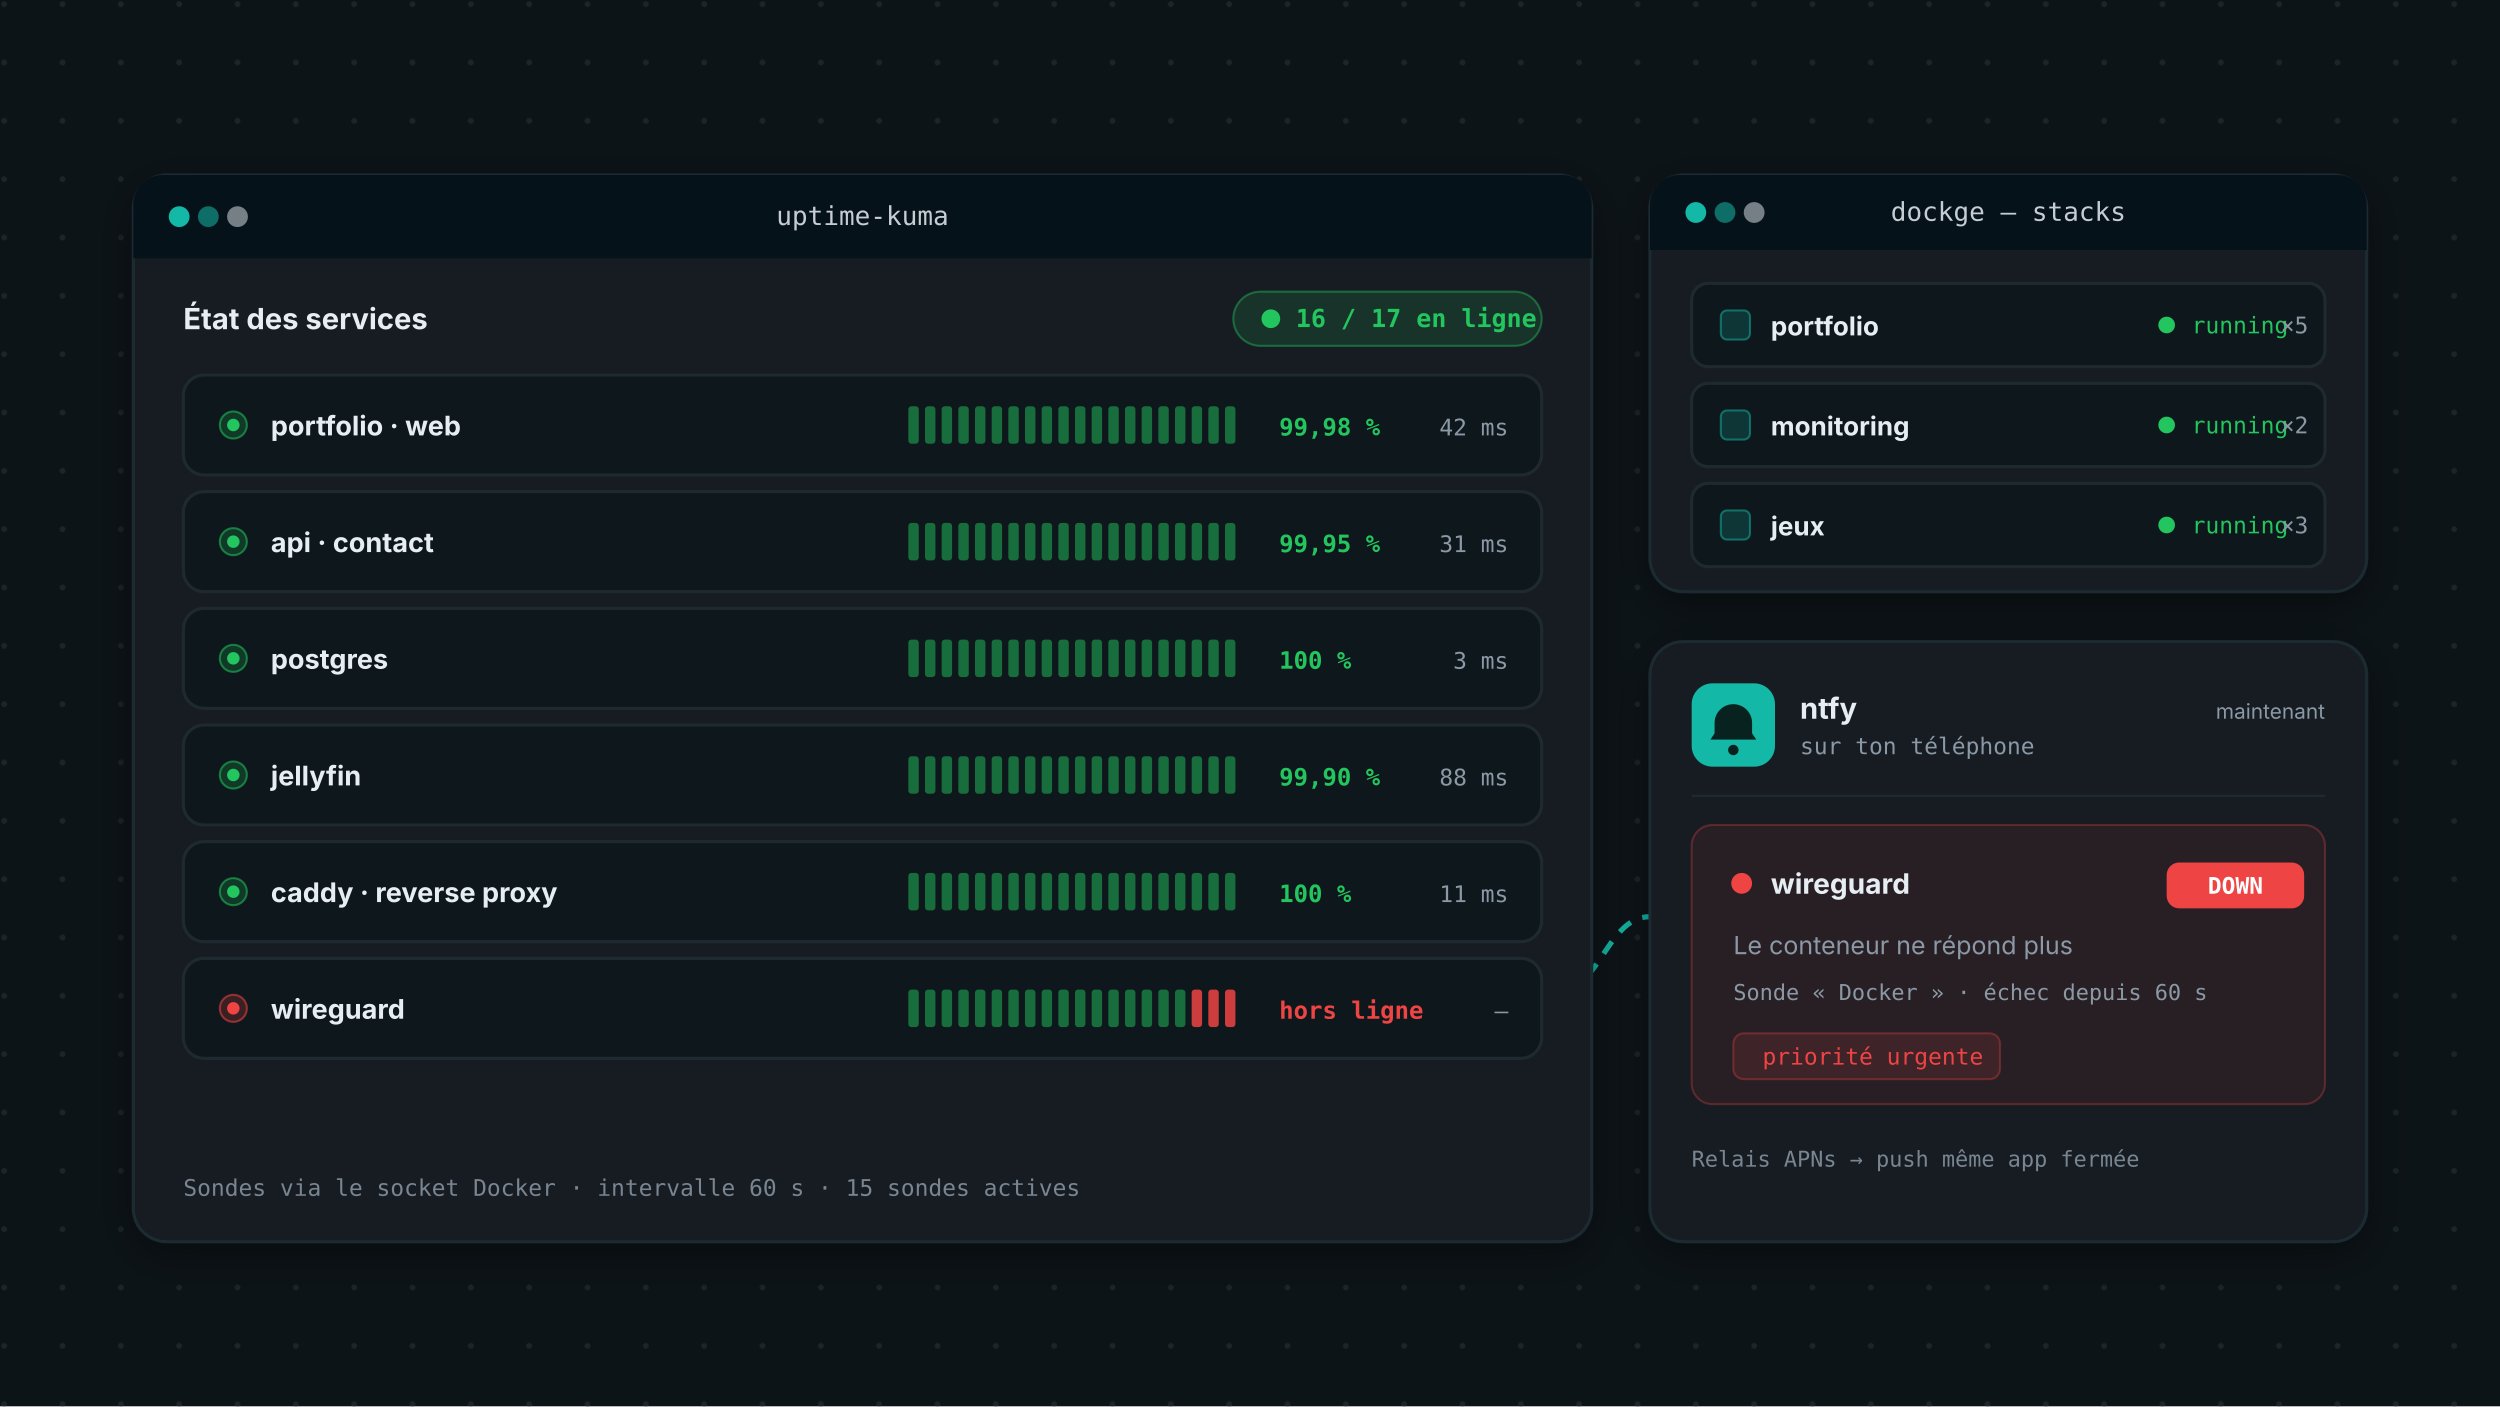
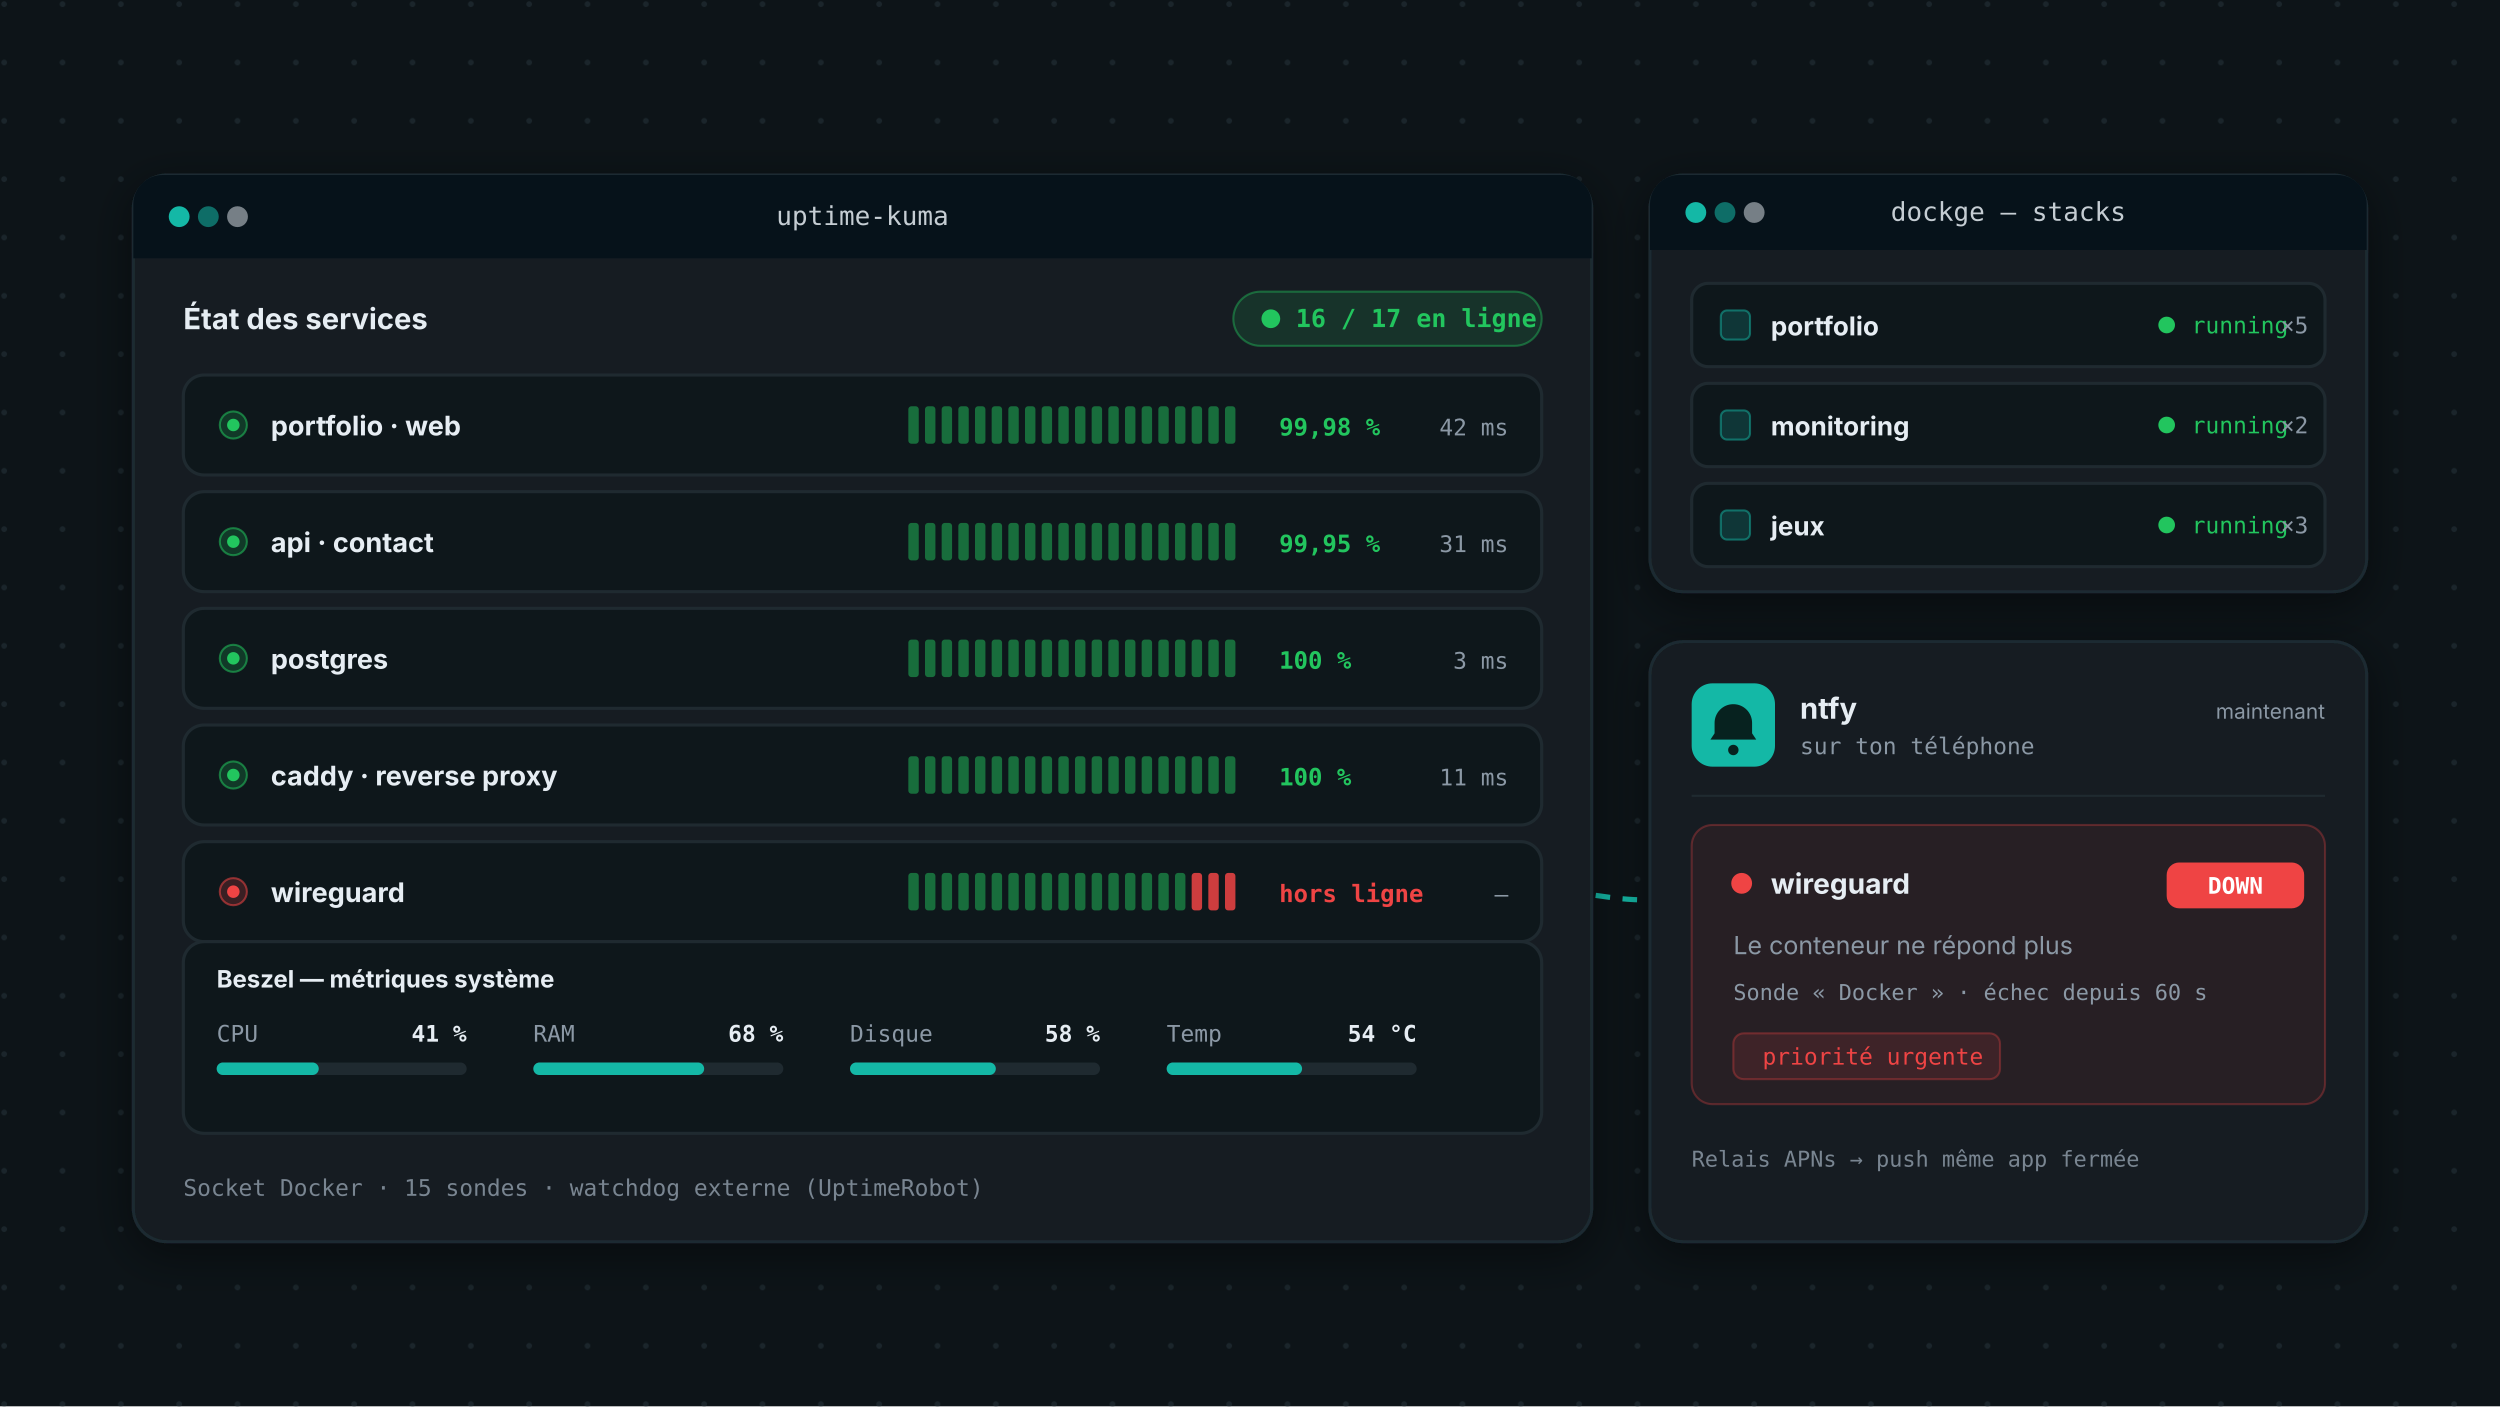
<svg xmlns="http://www.w3.org/2000/svg" width="1200" height="675" viewBox="0 0 1200 675" font-family="'Inter', system-ui, -apple-system, 'Segoe UI', Arial, sans-serif">
  <defs>
    <pattern id="monitoring-dark-fr-dots" width="28" height="28" patternUnits="userSpaceOnUse">
      <circle cx="2" cy="2" r="1.4" fill="#1f2a30" fill-opacity="0.8" />
    </pattern>
    <filter id="monitoring-dark-fr-sh" x="-20%" y="-20%" width="140%" height="160%">
      <feDropShadow dx="0" dy="6" stdDeviation="11" flood-color="#000000" flood-opacity="0.45" />
    </filter>
  </defs>
  <rect width="1200" height="675" fill="#0d1418" />
  <rect width="1200" height="675" fill="url(#monitoring-dark-fr-dots)" />
-   <path d="M740 480 C 768 480, 770 440, 792 440" stroke="#14b8a6" stroke-width="2.5" stroke-dasharray="7 6" fill="none" />
+   <path d="M740 428 C 766 428, 770 432, 792 432" stroke="#14b8a6" stroke-width="2.5" stroke-dasharray="7 6" fill="none" />
  <g filter="url(#monitoring-dark-fr-sh)">
    <rect x="64" y="84" width="700" height="512" rx="16" fill="#121c20" stroke="#1f2a30" stroke-width="1.5" />
  </g>
  <path d="M64 98 a14 14 0 0 1 14 -14 h672 a14 14 0 0 1 14 14 v26 h-700 z" fill="#06121a" />
  <circle cx="86" cy="104" r="5" fill="#14b8a6" />
  <circle cx="100" cy="104" r="5" fill="#14b8a6" fill-opacity="0.55" />
  <circle cx="114" cy="104" r="5" fill="#e6edf3" fill-opacity="0.5" />
  <text x="414" y="108" font-size="12.5" fill="#e6edf3" fill-opacity="0.85" font-weight="normal" font-family="'JetBrains Mono', ui-monospace, SFMono-Regular, Menlo, Consolas, monospace" text-anchor="middle">uptime-kuma</text>
  <text x="88" y="158" font-size="14" fill="#e6edf3" font-weight="bold" font-family="'Inter', system-ui, -apple-system, 'Segoe UI', Arial, sans-serif">État des services</text>
  <rect x="592" y="140" width="148" height="26" rx="13" fill="#22c55e" fill-opacity="0.14" stroke="#22c55e" stroke-opacity="0.42" />
  <circle cx="610" cy="153" r="4.5" fill="#22c55e" />
  <text x="622" y="157" font-size="12" fill="#22c55e" font-weight="bold" font-family="'JetBrains Mono', ui-monospace, SFMono-Regular, Menlo, Consolas, monospace">16 / 17 en ligne</text>
  <g>
    <rect x="88" y="180" width="652" height="48" rx="10" fill="#0e171b" stroke="#1f2a30" stroke-width="1.5" />
  </g>
  <circle cx="112" cy="204" r="6.5" fill="#22c55e" fill-opacity="0.2" stroke="#22c55e" stroke-opacity="0.55" />
  <circle cx="112" cy="204" r="3" fill="#22c55e" />
  <text x="130" y="209" font-size="13" fill="#e6edf3" font-weight="bold" font-family="'Inter', system-ui, -apple-system, 'Segoe UI', Arial, sans-serif">portfolio · web</text>
  <rect x="436" y="195" width="5" height="18" rx="1.5" fill="#22c55e" fill-opacity="0.5" />
  <rect x="444" y="195" width="5" height="18" rx="1.5" fill="#22c55e" fill-opacity="0.5" />
  <rect x="452" y="195" width="5" height="18" rx="1.5" fill="#22c55e" fill-opacity="0.5" />
  <rect x="460" y="195" width="5" height="18" rx="1.5" fill="#22c55e" fill-opacity="0.5" />
  <rect x="468" y="195" width="5" height="18" rx="1.5" fill="#22c55e" fill-opacity="0.5" />
  <rect x="476" y="195" width="5" height="18" rx="1.5" fill="#22c55e" fill-opacity="0.5" />
  <rect x="484" y="195" width="5" height="18" rx="1.5" fill="#22c55e" fill-opacity="0.5" />
  <rect x="492" y="195" width="5" height="18" rx="1.5" fill="#22c55e" fill-opacity="0.5" />
  <rect x="500" y="195" width="5" height="18" rx="1.5" fill="#22c55e" fill-opacity="0.5" />
  <rect x="508" y="195" width="5" height="18" rx="1.5" fill="#22c55e" fill-opacity="0.5" />
  <rect x="516" y="195" width="5" height="18" rx="1.5" fill="#22c55e" fill-opacity="0.5" />
  <rect x="524" y="195" width="5" height="18" rx="1.5" fill="#22c55e" fill-opacity="0.5" />
  <rect x="532" y="195" width="5" height="18" rx="1.5" fill="#22c55e" fill-opacity="0.5" />
  <rect x="540" y="195" width="5" height="18" rx="1.5" fill="#22c55e" fill-opacity="0.5" />
  <rect x="548" y="195" width="5" height="18" rx="1.5" fill="#22c55e" fill-opacity="0.5" />
  <rect x="556" y="195" width="5" height="18" rx="1.5" fill="#22c55e" fill-opacity="0.5" />
  <rect x="564" y="195" width="5" height="18" rx="1.5" fill="#22c55e" fill-opacity="0.5" />
  <rect x="572" y="195" width="5" height="18" rx="1.5" fill="#22c55e" fill-opacity="0.5" />
  <rect x="580" y="195" width="5" height="18" rx="1.5" fill="#22c55e" fill-opacity="0.5" />
  <rect x="588" y="195" width="5" height="18" rx="1.5" fill="#22c55e" fill-opacity="0.5" />
  <text x="614" y="209" font-size="11.5" fill="#22c55e" font-weight="bold" font-family="'JetBrains Mono', ui-monospace, SFMono-Regular, Menlo, Consolas, monospace">99,98 %</text>
  <text x="724" y="209" font-size="11" fill="#8b98a5" font-weight="normal" font-family="'JetBrains Mono', ui-monospace, SFMono-Regular, Menlo, Consolas, monospace" text-anchor="end">42 ms</text>
  <g>
    <rect x="88" y="236" width="652" height="48" rx="10" fill="#0e171b" stroke="#1f2a30" stroke-width="1.5" />
  </g>
  <circle cx="112" cy="260" r="6.5" fill="#22c55e" fill-opacity="0.2" stroke="#22c55e" stroke-opacity="0.55" />
  <circle cx="112" cy="260" r="3" fill="#22c55e" />
  <text x="130" y="265" font-size="13" fill="#e6edf3" font-weight="bold" font-family="'Inter', system-ui, -apple-system, 'Segoe UI', Arial, sans-serif">api · contact</text>
  <rect x="436" y="251" width="5" height="18" rx="1.5" fill="#22c55e" fill-opacity="0.5" />
  <rect x="444" y="251" width="5" height="18" rx="1.5" fill="#22c55e" fill-opacity="0.5" />
  <rect x="452" y="251" width="5" height="18" rx="1.5" fill="#22c55e" fill-opacity="0.5" />
  <rect x="460" y="251" width="5" height="18" rx="1.5" fill="#22c55e" fill-opacity="0.5" />
  <rect x="468" y="251" width="5" height="18" rx="1.5" fill="#22c55e" fill-opacity="0.5" />
  <rect x="476" y="251" width="5" height="18" rx="1.5" fill="#22c55e" fill-opacity="0.5" />
  <rect x="484" y="251" width="5" height="18" rx="1.5" fill="#22c55e" fill-opacity="0.5" />
  <rect x="492" y="251" width="5" height="18" rx="1.5" fill="#22c55e" fill-opacity="0.5" />
  <rect x="500" y="251" width="5" height="18" rx="1.5" fill="#22c55e" fill-opacity="0.5" />
  <rect x="508" y="251" width="5" height="18" rx="1.5" fill="#22c55e" fill-opacity="0.5" />
  <rect x="516" y="251" width="5" height="18" rx="1.5" fill="#22c55e" fill-opacity="0.5" />
  <rect x="524" y="251" width="5" height="18" rx="1.5" fill="#22c55e" fill-opacity="0.5" />
  <rect x="532" y="251" width="5" height="18" rx="1.5" fill="#22c55e" fill-opacity="0.5" />
  <rect x="540" y="251" width="5" height="18" rx="1.5" fill="#22c55e" fill-opacity="0.5" />
  <rect x="548" y="251" width="5" height="18" rx="1.5" fill="#22c55e" fill-opacity="0.5" />
  <rect x="556" y="251" width="5" height="18" rx="1.5" fill="#22c55e" fill-opacity="0.5" />
  <rect x="564" y="251" width="5" height="18" rx="1.5" fill="#22c55e" fill-opacity="0.5" />
  <rect x="572" y="251" width="5" height="18" rx="1.5" fill="#22c55e" fill-opacity="0.5" />
  <rect x="580" y="251" width="5" height="18" rx="1.5" fill="#22c55e" fill-opacity="0.5" />
  <rect x="588" y="251" width="5" height="18" rx="1.5" fill="#22c55e" fill-opacity="0.5" />
  <text x="614" y="265" font-size="11.5" fill="#22c55e" font-weight="bold" font-family="'JetBrains Mono', ui-monospace, SFMono-Regular, Menlo, Consolas, monospace">99,95 %</text>
  <text x="724" y="265" font-size="11" fill="#8b98a5" font-weight="normal" font-family="'JetBrains Mono', ui-monospace, SFMono-Regular, Menlo, Consolas, monospace" text-anchor="end">31 ms</text>
  <g>
    <rect x="88" y="292" width="652" height="48" rx="10" fill="#0e171b" stroke="#1f2a30" stroke-width="1.5" />
  </g>
  <circle cx="112" cy="316" r="6.5" fill="#22c55e" fill-opacity="0.2" stroke="#22c55e" stroke-opacity="0.55" />
  <circle cx="112" cy="316" r="3" fill="#22c55e" />
  <text x="130" y="321" font-size="13" fill="#e6edf3" font-weight="bold" font-family="'Inter', system-ui, -apple-system, 'Segoe UI', Arial, sans-serif">postgres</text>
  <rect x="436" y="307" width="5" height="18" rx="1.5" fill="#22c55e" fill-opacity="0.5" />
  <rect x="444" y="307" width="5" height="18" rx="1.5" fill="#22c55e" fill-opacity="0.5" />
  <rect x="452" y="307" width="5" height="18" rx="1.5" fill="#22c55e" fill-opacity="0.5" />
  <rect x="460" y="307" width="5" height="18" rx="1.5" fill="#22c55e" fill-opacity="0.5" />
  <rect x="468" y="307" width="5" height="18" rx="1.5" fill="#22c55e" fill-opacity="0.5" />
  <rect x="476" y="307" width="5" height="18" rx="1.5" fill="#22c55e" fill-opacity="0.5" />
  <rect x="484" y="307" width="5" height="18" rx="1.5" fill="#22c55e" fill-opacity="0.5" />
  <rect x="492" y="307" width="5" height="18" rx="1.5" fill="#22c55e" fill-opacity="0.5" />
  <rect x="500" y="307" width="5" height="18" rx="1.5" fill="#22c55e" fill-opacity="0.5" />
  <rect x="508" y="307" width="5" height="18" rx="1.5" fill="#22c55e" fill-opacity="0.5" />
  <rect x="516" y="307" width="5" height="18" rx="1.5" fill="#22c55e" fill-opacity="0.5" />
  <rect x="524" y="307" width="5" height="18" rx="1.5" fill="#22c55e" fill-opacity="0.5" />
  <rect x="532" y="307" width="5" height="18" rx="1.5" fill="#22c55e" fill-opacity="0.5" />
  <rect x="540" y="307" width="5" height="18" rx="1.5" fill="#22c55e" fill-opacity="0.5" />
  <rect x="548" y="307" width="5" height="18" rx="1.5" fill="#22c55e" fill-opacity="0.5" />
  <rect x="556" y="307" width="5" height="18" rx="1.5" fill="#22c55e" fill-opacity="0.5" />
  <rect x="564" y="307" width="5" height="18" rx="1.5" fill="#22c55e" fill-opacity="0.5" />
  <rect x="572" y="307" width="5" height="18" rx="1.5" fill="#22c55e" fill-opacity="0.5" />
  <rect x="580" y="307" width="5" height="18" rx="1.5" fill="#22c55e" fill-opacity="0.5" />
  <rect x="588" y="307" width="5" height="18" rx="1.5" fill="#22c55e" fill-opacity="0.5" />
  <text x="614" y="321" font-size="11.5" fill="#22c55e" font-weight="bold" font-family="'JetBrains Mono', ui-monospace, SFMono-Regular, Menlo, Consolas, monospace">100 %</text>
  <text x="724" y="321" font-size="11" fill="#8b98a5" font-weight="normal" font-family="'JetBrains Mono', ui-monospace, SFMono-Regular, Menlo, Consolas, monospace" text-anchor="end">3 ms</text>
  <g>
    <rect x="88" y="348" width="652" height="48" rx="10" fill="#0e171b" stroke="#1f2a30" stroke-width="1.5" />
  </g>
  <circle cx="112" cy="372" r="6.5" fill="#22c55e" fill-opacity="0.2" stroke="#22c55e" stroke-opacity="0.55" />
  <circle cx="112" cy="372" r="3" fill="#22c55e" />
-   <text x="130" y="377" font-size="13" fill="#e6edf3" font-weight="bold" font-family="'Inter', system-ui, -apple-system, 'Segoe UI', Arial, sans-serif">jellyfin</text>
+   <text x="130" y="377" font-size="13" fill="#e6edf3" font-weight="bold" font-family="'Inter', system-ui, -apple-system, 'Segoe UI', Arial, sans-serif">caddy · reverse proxy</text>
  <rect x="436" y="363" width="5" height="18" rx="1.5" fill="#22c55e" fill-opacity="0.5" />
  <rect x="444" y="363" width="5" height="18" rx="1.5" fill="#22c55e" fill-opacity="0.5" />
  <rect x="452" y="363" width="5" height="18" rx="1.5" fill="#22c55e" fill-opacity="0.5" />
  <rect x="460" y="363" width="5" height="18" rx="1.5" fill="#22c55e" fill-opacity="0.5" />
  <rect x="468" y="363" width="5" height="18" rx="1.5" fill="#22c55e" fill-opacity="0.5" />
  <rect x="476" y="363" width="5" height="18" rx="1.5" fill="#22c55e" fill-opacity="0.5" />
  <rect x="484" y="363" width="5" height="18" rx="1.5" fill="#22c55e" fill-opacity="0.5" />
  <rect x="492" y="363" width="5" height="18" rx="1.5" fill="#22c55e" fill-opacity="0.5" />
  <rect x="500" y="363" width="5" height="18" rx="1.5" fill="#22c55e" fill-opacity="0.5" />
  <rect x="508" y="363" width="5" height="18" rx="1.5" fill="#22c55e" fill-opacity="0.5" />
  <rect x="516" y="363" width="5" height="18" rx="1.5" fill="#22c55e" fill-opacity="0.5" />
  <rect x="524" y="363" width="5" height="18" rx="1.5" fill="#22c55e" fill-opacity="0.5" />
  <rect x="532" y="363" width="5" height="18" rx="1.5" fill="#22c55e" fill-opacity="0.5" />
  <rect x="540" y="363" width="5" height="18" rx="1.5" fill="#22c55e" fill-opacity="0.5" />
  <rect x="548" y="363" width="5" height="18" rx="1.5" fill="#22c55e" fill-opacity="0.5" />
  <rect x="556" y="363" width="5" height="18" rx="1.5" fill="#22c55e" fill-opacity="0.5" />
  <rect x="564" y="363" width="5" height="18" rx="1.5" fill="#22c55e" fill-opacity="0.5" />
  <rect x="572" y="363" width="5" height="18" rx="1.5" fill="#22c55e" fill-opacity="0.5" />
  <rect x="580" y="363" width="5" height="18" rx="1.5" fill="#22c55e" fill-opacity="0.5" />
  <rect x="588" y="363" width="5" height="18" rx="1.5" fill="#22c55e" fill-opacity="0.5" />
-   <text x="614" y="377" font-size="11.5" fill="#22c55e" font-weight="bold" font-family="'JetBrains Mono', ui-monospace, SFMono-Regular, Menlo, Consolas, monospace">99,90 %</text>
-   <text x="724" y="377" font-size="11" fill="#8b98a5" font-weight="normal" font-family="'JetBrains Mono', ui-monospace, SFMono-Regular, Menlo, Consolas, monospace" text-anchor="end">88 ms</text>
+   <text x="614" y="377" font-size="11.5" fill="#22c55e" font-weight="bold" font-family="'JetBrains Mono', ui-monospace, SFMono-Regular, Menlo, Consolas, monospace">100 %</text>
+   <text x="724" y="377" font-size="11" fill="#8b98a5" font-weight="normal" font-family="'JetBrains Mono', ui-monospace, SFMono-Regular, Menlo, Consolas, monospace" text-anchor="end">11 ms</text>
  <g>
    <rect x="88" y="404" width="652" height="48" rx="10" fill="#0e171b" stroke="#1f2a30" stroke-width="1.5" />
  </g>
-   <circle cx="112" cy="428" r="6.5" fill="#22c55e" fill-opacity="0.2" stroke="#22c55e" stroke-opacity="0.55" />
-   <circle cx="112" cy="428" r="3" fill="#22c55e" />
-   <text x="130" y="433" font-size="13" fill="#e6edf3" font-weight="bold" font-family="'Inter', system-ui, -apple-system, 'Segoe UI', Arial, sans-serif">caddy · reverse proxy</text>
+   <circle cx="112" cy="428" r="6.5" fill="#ef4444" fill-opacity="0.2" stroke="#ef4444" stroke-opacity="0.55" />
+   <circle cx="112" cy="428" r="3" fill="#ef4444" />
+   <text x="130" y="433" font-size="13" fill="#e6edf3" font-weight="bold" font-family="'Inter', system-ui, -apple-system, 'Segoe UI', Arial, sans-serif">wireguard</text>
  <rect x="436" y="419" width="5" height="18" rx="1.5" fill="#22c55e" fill-opacity="0.5" />
  <rect x="444" y="419" width="5" height="18" rx="1.5" fill="#22c55e" fill-opacity="0.5" />
  <rect x="452" y="419" width="5" height="18" rx="1.5" fill="#22c55e" fill-opacity="0.5" />
  <rect x="460" y="419" width="5" height="18" rx="1.5" fill="#22c55e" fill-opacity="0.5" />
  <rect x="468" y="419" width="5" height="18" rx="1.5" fill="#22c55e" fill-opacity="0.5" />
  <rect x="476" y="419" width="5" height="18" rx="1.5" fill="#22c55e" fill-opacity="0.5" />
  <rect x="484" y="419" width="5" height="18" rx="1.5" fill="#22c55e" fill-opacity="0.5" />
  <rect x="492" y="419" width="5" height="18" rx="1.5" fill="#22c55e" fill-opacity="0.5" />
  <rect x="500" y="419" width="5" height="18" rx="1.5" fill="#22c55e" fill-opacity="0.5" />
  <rect x="508" y="419" width="5" height="18" rx="1.5" fill="#22c55e" fill-opacity="0.5" />
  <rect x="516" y="419" width="5" height="18" rx="1.5" fill="#22c55e" fill-opacity="0.5" />
  <rect x="524" y="419" width="5" height="18" rx="1.5" fill="#22c55e" fill-opacity="0.5" />
  <rect x="532" y="419" width="5" height="18" rx="1.5" fill="#22c55e" fill-opacity="0.5" />
  <rect x="540" y="419" width="5" height="18" rx="1.5" fill="#22c55e" fill-opacity="0.5" />
  <rect x="548" y="419" width="5" height="18" rx="1.5" fill="#22c55e" fill-opacity="0.5" />
  <rect x="556" y="419" width="5" height="18" rx="1.5" fill="#22c55e" fill-opacity="0.5" />
  <rect x="564" y="419" width="5" height="18" rx="1.5" fill="#22c55e" fill-opacity="0.5" />
-   <rect x="572" y="419" width="5" height="18" rx="1.5" fill="#22c55e" fill-opacity="0.5" />
-   <rect x="580" y="419" width="5" height="18" rx="1.5" fill="#22c55e" fill-opacity="0.5" />
-   <rect x="588" y="419" width="5" height="18" rx="1.5" fill="#22c55e" fill-opacity="0.5" />
-   <text x="614" y="433" font-size="11.5" fill="#22c55e" font-weight="bold" font-family="'JetBrains Mono', ui-monospace, SFMono-Regular, Menlo, Consolas, monospace">100 %</text>
-   <text x="724" y="433" font-size="11" fill="#8b98a5" font-weight="normal" font-family="'JetBrains Mono', ui-monospace, SFMono-Regular, Menlo, Consolas, monospace" text-anchor="end">11 ms</text>
-   <g>
-     <rect x="88" y="460" width="652" height="48" rx="10" fill="#0e171b" stroke="#1f2a30" stroke-width="1.5" />
-   </g>
-   <circle cx="112" cy="484" r="6.5" fill="#ef4444" fill-opacity="0.2" stroke="#ef4444" stroke-opacity="0.55" />
-   <circle cx="112" cy="484" r="3" fill="#ef4444" />
-   <text x="130" y="489" font-size="13" fill="#e6edf3" font-weight="bold" font-family="'Inter', system-ui, -apple-system, 'Segoe UI', Arial, sans-serif">wireguard</text>
-   <rect x="436" y="475" width="5" height="18" rx="1.5" fill="#22c55e" fill-opacity="0.5" />
-   <rect x="444" y="475" width="5" height="18" rx="1.5" fill="#22c55e" fill-opacity="0.5" />
-   <rect x="452" y="475" width="5" height="18" rx="1.5" fill="#22c55e" fill-opacity="0.5" />
-   <rect x="460" y="475" width="5" height="18" rx="1.5" fill="#22c55e" fill-opacity="0.5" />
-   <rect x="468" y="475" width="5" height="18" rx="1.5" fill="#22c55e" fill-opacity="0.5" />
-   <rect x="476" y="475" width="5" height="18" rx="1.5" fill="#22c55e" fill-opacity="0.5" />
-   <rect x="484" y="475" width="5" height="18" rx="1.5" fill="#22c55e" fill-opacity="0.5" />
-   <rect x="492" y="475" width="5" height="18" rx="1.5" fill="#22c55e" fill-opacity="0.5" />
-   <rect x="500" y="475" width="5" height="18" rx="1.5" fill="#22c55e" fill-opacity="0.5" />
-   <rect x="508" y="475" width="5" height="18" rx="1.5" fill="#22c55e" fill-opacity="0.5" />
-   <rect x="516" y="475" width="5" height="18" rx="1.5" fill="#22c55e" fill-opacity="0.5" />
-   <rect x="524" y="475" width="5" height="18" rx="1.5" fill="#22c55e" fill-opacity="0.5" />
-   <rect x="532" y="475" width="5" height="18" rx="1.5" fill="#22c55e" fill-opacity="0.5" />
-   <rect x="540" y="475" width="5" height="18" rx="1.5" fill="#22c55e" fill-opacity="0.5" />
-   <rect x="548" y="475" width="5" height="18" rx="1.5" fill="#22c55e" fill-opacity="0.5" />
-   <rect x="556" y="475" width="5" height="18" rx="1.5" fill="#22c55e" fill-opacity="0.5" />
-   <rect x="564" y="475" width="5" height="18" rx="1.5" fill="#22c55e" fill-opacity="0.5" />
-   <rect x="572" y="475" width="5" height="18" rx="1.5" fill="#ef4444" fill-opacity="0.85" />
-   <rect x="580" y="475" width="5" height="18" rx="1.5" fill="#ef4444" fill-opacity="0.85" />
-   <rect x="588" y="475" width="5" height="18" rx="1.5" fill="#ef4444" fill-opacity="0.85" />
-   <text x="614" y="489" font-size="11.5" fill="#ef4444" font-weight="bold" font-family="'JetBrains Mono', ui-monospace, SFMono-Regular, Menlo, Consolas, monospace">hors ligne</text>
-   <text x="724" y="489" font-size="11" fill="#8b98a5" font-weight="normal" font-family="'JetBrains Mono', ui-monospace, SFMono-Regular, Menlo, Consolas, monospace" text-anchor="end">—</text>
-   <text x="88" y="574" font-size="11" fill="#8b98a5" fill-opacity="0.85" font-weight="normal" font-family="'JetBrains Mono', ui-monospace, SFMono-Regular, Menlo, Consolas, monospace">Sondes via le socket Docker · intervalle 60 s · 15 sondes actives</text>
+   <rect x="572" y="419" width="5" height="18" rx="1.5" fill="#ef4444" fill-opacity="0.85" />
+   <rect x="580" y="419" width="5" height="18" rx="1.5" fill="#ef4444" fill-opacity="0.85" />
+   <rect x="588" y="419" width="5" height="18" rx="1.5" fill="#ef4444" fill-opacity="0.85" />
+   <text x="614" y="433" font-size="11.5" fill="#ef4444" font-weight="bold" font-family="'JetBrains Mono', ui-monospace, SFMono-Regular, Menlo, Consolas, monospace">hors ligne</text>
+   <text x="724" y="433" font-size="11" fill="#8b98a5" font-weight="normal" font-family="'JetBrains Mono', ui-monospace, SFMono-Regular, Menlo, Consolas, monospace" text-anchor="end">—</text>
+   <g>
+     <rect x="88" y="452" width="652" height="92" rx="10" fill="#0e171b" stroke="#1f2a30" stroke-width="1.5" />
+   </g>
+   <text x="104" y="474" font-size="11.5" fill="#e6edf3" font-weight="bold" font-family="'Inter', system-ui, -apple-system, 'Segoe UI', Arial, sans-serif">Beszel — métriques système</text>
+   <text x="104" y="500" font-size="11" fill="#8b98a5" font-weight="normal" font-family="'JetBrains Mono', ui-monospace, SFMono-Regular, Menlo, Consolas, monospace">CPU</text>
+   <text x="224" y="500" font-size="11" fill="#e6edf3" font-weight="bold" font-family="'JetBrains Mono', ui-monospace, SFMono-Regular, Menlo, Consolas, monospace" text-anchor="end">41 %</text>
+   <rect x="104" y="510" width="120" height="6" rx="3" fill="#1f2a30" />
+   <rect x="104" y="510" width="49" height="6" rx="3" fill="#14b8a6" />
+   <text x="256" y="500" font-size="11" fill="#8b98a5" font-weight="normal" font-family="'JetBrains Mono', ui-monospace, SFMono-Regular, Menlo, Consolas, monospace">RAM</text>
+   <text x="376" y="500" font-size="11" fill="#e6edf3" font-weight="bold" font-family="'JetBrains Mono', ui-monospace, SFMono-Regular, Menlo, Consolas, monospace" text-anchor="end">68 %</text>
+   <rect x="256" y="510" width="120" height="6" rx="3" fill="#1f2a30" />
+   <rect x="256" y="510" width="82" height="6" rx="3" fill="#14b8a6" />
+   <text x="408" y="500" font-size="11" fill="#8b98a5" font-weight="normal" font-family="'JetBrains Mono', ui-monospace, SFMono-Regular, Menlo, Consolas, monospace">Disque</text>
+   <text x="528" y="500" font-size="11" fill="#e6edf3" font-weight="bold" font-family="'JetBrains Mono', ui-monospace, SFMono-Regular, Menlo, Consolas, monospace" text-anchor="end">58 %</text>
+   <rect x="408" y="510" width="120" height="6" rx="3" fill="#1f2a30" />
+   <rect x="408" y="510" width="70" height="6" rx="3" fill="#14b8a6" />
+   <text x="560" y="500" font-size="11" fill="#8b98a5" font-weight="normal" font-family="'JetBrains Mono', ui-monospace, SFMono-Regular, Menlo, Consolas, monospace">Temp</text>
+   <text x="680" y="500" font-size="11" fill="#e6edf3" font-weight="bold" font-family="'JetBrains Mono', ui-monospace, SFMono-Regular, Menlo, Consolas, monospace" text-anchor="end">54 °C</text>
+   <rect x="560" y="510" width="120" height="6" rx="3" fill="#1f2a30" />
+   <rect x="560" y="510" width="65" height="6" rx="3" fill="#14b8a6" />
+   <text x="88" y="574" font-size="11" fill="#8b98a5" fill-opacity="0.85" font-weight="normal" font-family="'JetBrains Mono', ui-monospace, SFMono-Regular, Menlo, Consolas, monospace">Socket Docker · 15 sondes · watchdog externe (UptimeRobot)</text>
  <g filter="url(#monitoring-dark-fr-sh)">
    <rect x="792" y="84" width="344" height="200" rx="16" fill="#121c20" stroke="#1f2a30" stroke-width="1.5" />
  </g>
  <path d="M792 98 a14 14 0 0 1 14 -14 h316 a14 14 0 0 1 14 14 v22 h-344 z" fill="#06121a" />
  <circle cx="814" cy="102" r="5" fill="#14b8a6" />
  <circle cx="828" cy="102" r="5" fill="#14b8a6" fill-opacity="0.55" />
  <circle cx="842" cy="102" r="5" fill="#e6edf3" fill-opacity="0.5" />
  <text x="964" y="106" font-size="12.5" fill="#e6edf3" fill-opacity="0.85" font-weight="normal" font-family="'JetBrains Mono', ui-monospace, SFMono-Regular, Menlo, Consolas, monospace" text-anchor="middle">dockge — stacks</text>
  <g>
    <rect x="812" y="136" width="304" height="40" rx="8" fill="#0e171b" stroke="#1f2a30" stroke-width="1.5" />
  </g>
  <rect x="826" y="149" width="14" height="14" rx="3" fill="#14b8a6" fill-opacity="0.2" stroke="#14b8a6" stroke-opacity="0.5" />
  <text x="850" y="161" font-size="12.5" fill="#e6edf3" font-weight="bold" font-family="'Inter', system-ui, -apple-system, 'Segoe UI', Arial, sans-serif">portfolio</text>
  <circle cx="1040" cy="156" r="4" fill="#22c55e" />
  <text x="1052" y="160" font-size="11" fill="#22c55e" font-weight="normal" font-family="'JetBrains Mono', ui-monospace, SFMono-Regular, Menlo, Consolas, monospace">running</text>
  <text x="1108" y="160" font-size="11" fill="#8b98a5" font-weight="normal" font-family="'JetBrains Mono', ui-monospace, SFMono-Regular, Menlo, Consolas, monospace" text-anchor="end">×5</text>
  <g>
    <rect x="812" y="184" width="304" height="40" rx="8" fill="#0e171b" stroke="#1f2a30" stroke-width="1.5" />
  </g>
  <rect x="826" y="197" width="14" height="14" rx="3" fill="#14b8a6" fill-opacity="0.2" stroke="#14b8a6" stroke-opacity="0.5" />
  <text x="850" y="209" font-size="12.5" fill="#e6edf3" font-weight="bold" font-family="'Inter', system-ui, -apple-system, 'Segoe UI', Arial, sans-serif">monitoring</text>
  <circle cx="1040" cy="204" r="4" fill="#22c55e" />
  <text x="1052" y="208" font-size="11" fill="#22c55e" font-weight="normal" font-family="'JetBrains Mono', ui-monospace, SFMono-Regular, Menlo, Consolas, monospace">running</text>
  <text x="1108" y="208" font-size="11" fill="#8b98a5" font-weight="normal" font-family="'JetBrains Mono', ui-monospace, SFMono-Regular, Menlo, Consolas, monospace" text-anchor="end">×2</text>
  <g>
    <rect x="812" y="232" width="304" height="40" rx="8" fill="#0e171b" stroke="#1f2a30" stroke-width="1.5" />
  </g>
  <rect x="826" y="245" width="14" height="14" rx="3" fill="#14b8a6" fill-opacity="0.2" stroke="#14b8a6" stroke-opacity="0.5" />
  <text x="850" y="257" font-size="12.5" fill="#e6edf3" font-weight="bold" font-family="'Inter', system-ui, -apple-system, 'Segoe UI', Arial, sans-serif">jeux</text>
  <circle cx="1040" cy="252" r="4" fill="#22c55e" />
  <text x="1052" y="256" font-size="11" fill="#22c55e" font-weight="normal" font-family="'JetBrains Mono', ui-monospace, SFMono-Regular, Menlo, Consolas, monospace">running</text>
  <text x="1108" y="256" font-size="11" fill="#8b98a5" font-weight="normal" font-family="'JetBrains Mono', ui-monospace, SFMono-Regular, Menlo, Consolas, monospace" text-anchor="end">×3</text>
  <g filter="url(#monitoring-dark-fr-sh)">
    <rect x="792" y="308" width="344" height="288" rx="16" fill="#121c20" stroke="#1f2a30" stroke-width="1.5" />
  </g>
  <rect x="812" y="328" width="40" height="40" rx="10" fill="#14b8a6" />
  <path d="M832 338 a9 9 0 0 1 9 9 v5 l2 3 h-22 l2 -3 v-5 a9 9 0 0 1 9 -9 z" fill="#07221f" />
  <circle cx="832" cy="360" r="2.5" fill="#07221f" />
  <text x="864" y="345" font-size="14" fill="#e6edf3" font-weight="bold" font-family="'Inter', system-ui, -apple-system, 'Segoe UI', Arial, sans-serif">ntfy</text>
  <text x="864" y="362" font-size="11" fill="#8b98a5" font-weight="normal" font-family="'JetBrains Mono', ui-monospace, SFMono-Regular, Menlo, Consolas, monospace">sur ton téléphone</text>
  <text x="1116" y="345" font-size="10" fill="#8b98a5" font-weight="normal" font-family="'Inter', system-ui, -apple-system, 'Segoe UI', Arial, sans-serif" text-anchor="end">maintenant</text>
  <line x1="812" y1="382" x2="1116" y2="382" stroke="#1f2a30" />
  <rect x="812" y="396" width="304" height="134" rx="10" fill="#ef4444" fill-opacity="0.08" stroke="#ef4444" stroke-opacity="0.3" />
  <circle cx="836" cy="424" r="5" fill="#ef4444" />
  <text x="850" y="429" font-size="13.5" fill="#e6edf3" font-weight="bold" font-family="'Inter', system-ui, -apple-system, 'Segoe UI', Arial, sans-serif">wireguard</text>
  <rect x="1040" y="414" width="66" height="22" rx="6" fill="#ef4444" />
  <text x="1073" y="429" font-size="11" fill="#ffffff" font-weight="bold" font-family="'JetBrains Mono', ui-monospace, SFMono-Regular, Menlo, Consolas, monospace" text-anchor="middle">DOWN</text>
  <text x="832" y="458" font-size="12" fill="#8b98a5" font-weight="normal" font-family="'Inter', system-ui, -apple-system, 'Segoe UI', Arial, sans-serif">Le conteneur ne répond plus</text>
  <text x="832" y="480" font-size="10.5" fill="#8b98a5" font-weight="normal" font-family="'JetBrains Mono', ui-monospace, SFMono-Regular, Menlo, Consolas, monospace">Sonde « Docker » · échec depuis 60 s</text>
  <rect x="832" y="496" width="128" height="22" rx="5" fill="#ef4444" fill-opacity="0.12" stroke="#ef4444" stroke-opacity="0.32" />
  <text x="846" y="511" font-size="11" fill="#ef4444" font-weight="normal" font-family="'JetBrains Mono', ui-monospace, SFMono-Regular, Menlo, Consolas, monospace">priorité urgente</text>
  <text x="812" y="560" font-size="10.5" fill="#8b98a5" fill-opacity="0.85" font-weight="normal" font-family="'JetBrains Mono', ui-monospace, SFMono-Regular, Menlo, Consolas, monospace">Relais APNs → push même app fermée</text>
</svg>
